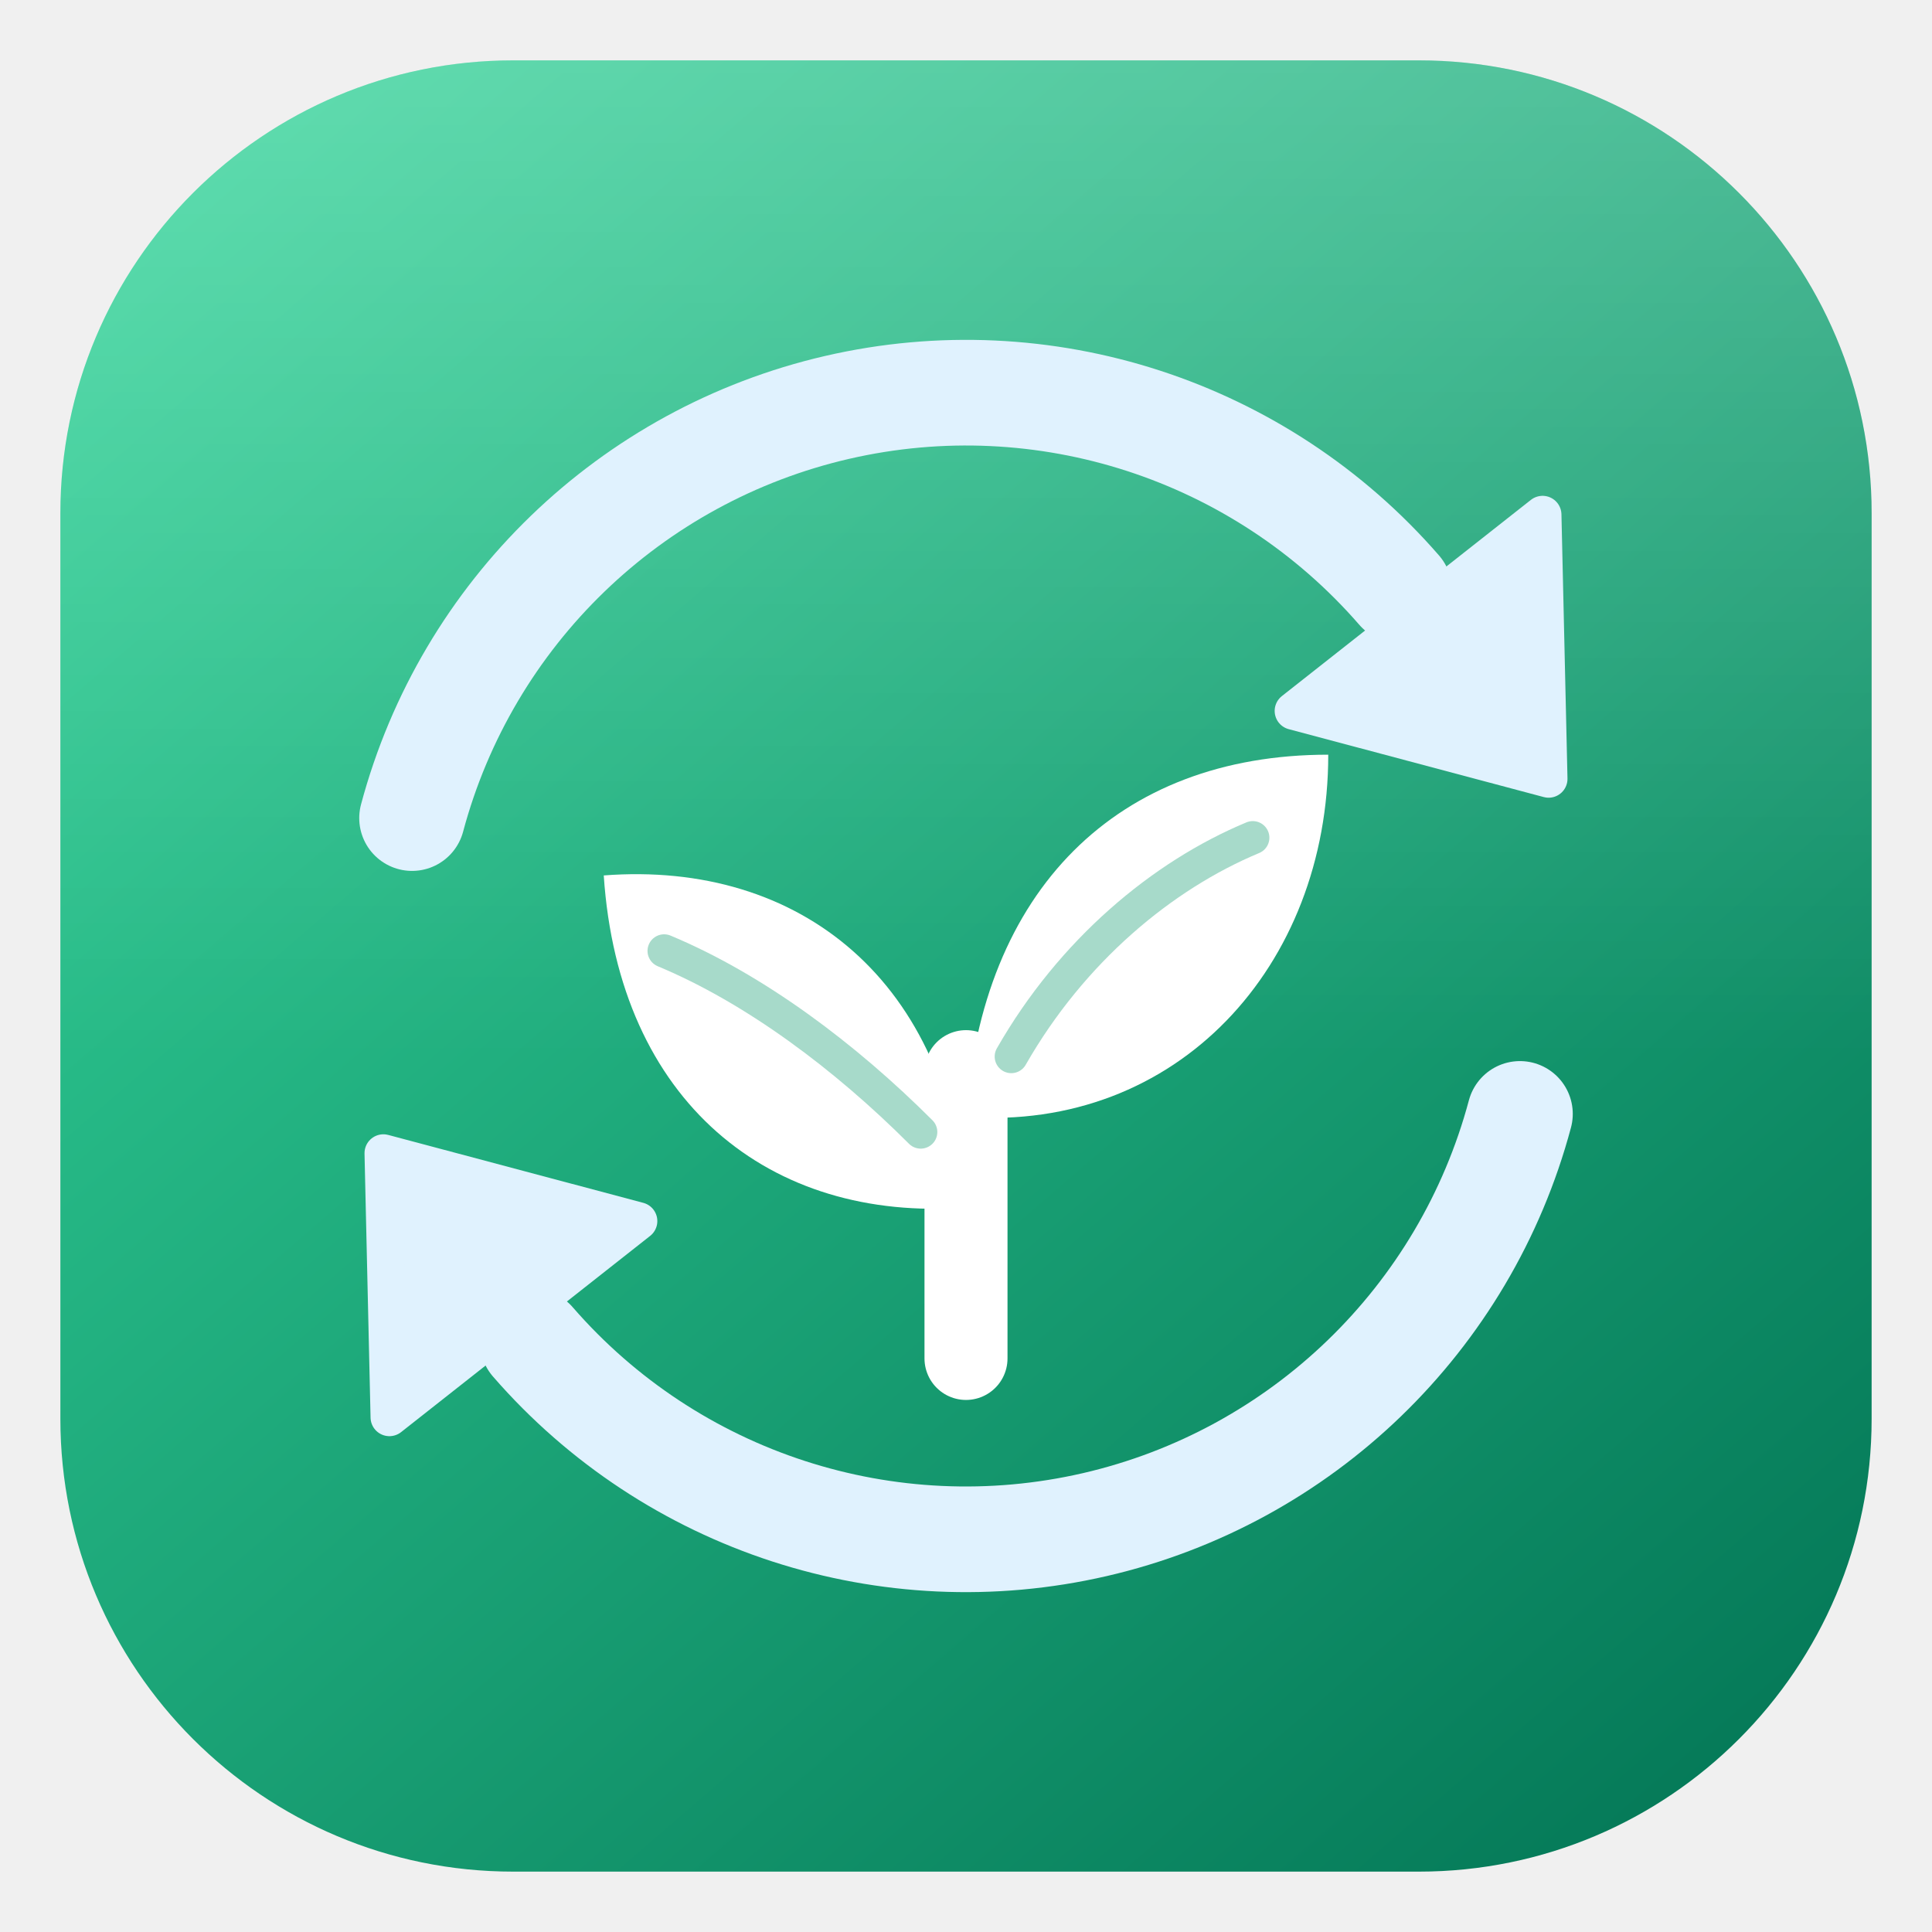
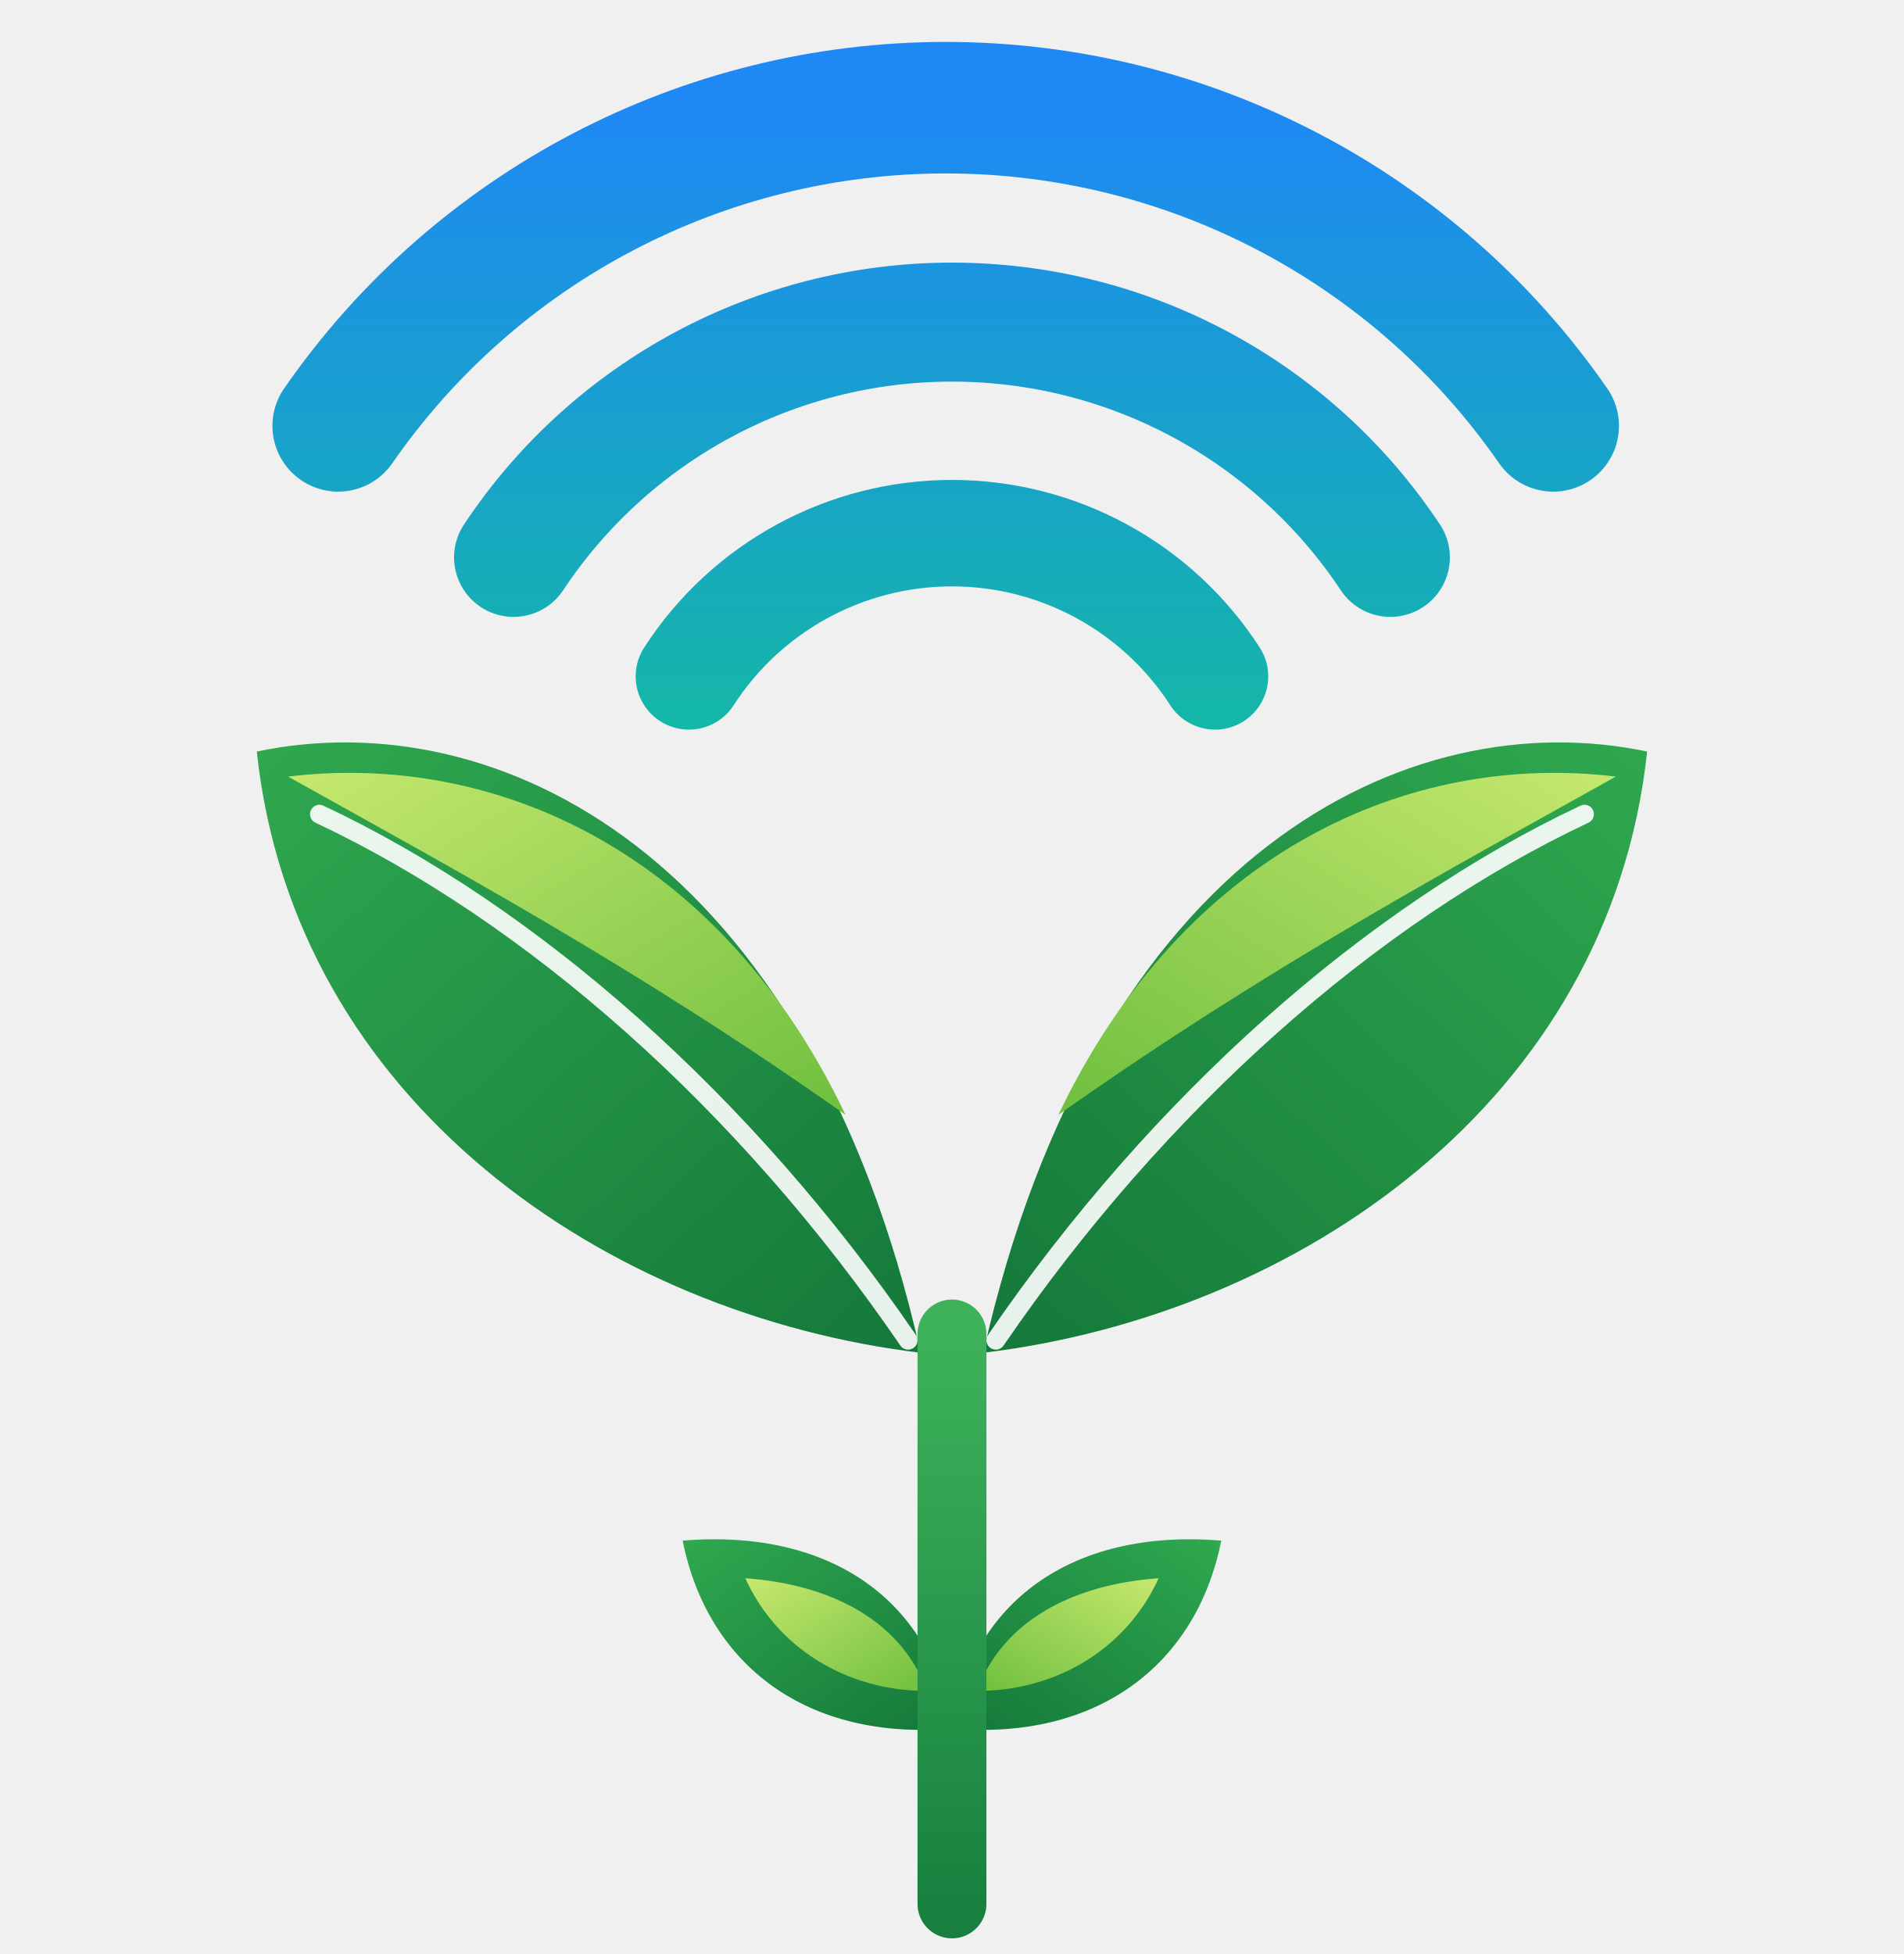
- <svg xmlns="http://www.w3.org/2000/svg" viewBox="0 0 128 128" fill="none">
+ <svg xmlns="http://www.w3.org/2000/svg" viewBox="221 -8 304 312" fill="none">
  <defs>
-     <linearGradient id="tile" x1="14" y1="6" x2="114" y2="122" gradientUnits="userSpaceOnUse">
-       <stop offset="0" stop-color="#34D399" />
-       <stop offset="1" stop-color="#047857" />
+     <linearGradient id="wifi" gradientUnits="userSpaceOnUse" x1="0" y1="8" x2="0" y2="110">
+       <stop offset="0" stop-color="#1E88F5" />
+       <stop offset="1" stop-color="#14B8A6" />
    </linearGradient>
-     <linearGradient id="gloss" x1="0" y1="0" x2="0" y2="1">
-       <stop offset="0" stop-color="#fff" stop-opacity=".22" />
-       <stop offset=".55" stop-color="#fff" stop-opacity="0" />
+     <linearGradient id="leafDark" x1="0" y1="0" x2="1" y2="1">
+       <stop offset="0" stop-color="#2FA84F" />
+       <stop offset="1" stop-color="#14783A" />
    </linearGradient>
+     <linearGradient id="leafLight" x1="0" y1="0" x2="1" y2="1">
+       <stop offset="0" stop-color="#C6E86E" />
+       <stop offset="1" stop-color="#6FBF3F" />
+     </linearGradient>
+     <linearGradient id="stem" gradientUnits="userSpaceOnUse" x1="373" y1="205" x2="373" y2="298">
+       <stop offset="0" stop-color="#3DB25A" />
+       <stop offset="1" stop-color="#17803F" />
+     </linearGradient>
+     <linearGradient id="ringOuter" gradientUnits="userSpaceOnUse" x1="0" y1="150" x2="0" y2="295">
+       <stop offset="0" stop-color="#14B8A6" />
+       <stop offset="1" stop-color="#0B63A8" />
+     </linearGradient>
+     <linearGradient id="ringInner" gradientUnits="userSpaceOnUse" x1="0" y1="160" x2="0" y2="295">
+       <stop offset="0" stop-color="#9BD83F" />
+       <stop offset="1" stop-color="#1FA06B" />
+     </linearGradient>
+     <linearGradient id="basin" gradientUnits="userSpaceOnUse" x1="290" y1="0" x2="456" y2="0">
+       <stop offset="0" stop-color="#14B8A6" />
+       <stop offset=".5" stop-color="#1E88F5" />
+       <stop offset="1" stop-color="#14B8A6" />
+     </linearGradient>
+     <g id="half">
+       <path d="M262 112C300 104 350 128 368 208C318 202 268 168 262 112Z" fill="url(#leafDark)" />
+       <path d="M267 116C300 112 336 128 356 170C322 146 292 130 267 116Z" fill="url(#leafLight)" />
+       <path d="M272 122C306 138 340 168 366 206" stroke="#fff" stroke-width="3" stroke-linecap="round" stroke-opacity=".9" />
+       <path d="M373 268C350 270 334 258 330 238C354 236 370 248 373 268Z" fill="url(#leafDark)" />
+       <path d="M369 262C356 262 345 255 340 244C354 245 365 251 369 262Z" fill="url(#leafLight)" />
+     </g>
  </defs>
-   <rect x="4" y="4" width="120" height="120" rx="30" fill="url(#tile)" />
-   <rect x="4" y="4" width="120" height="120" rx="30" fill="url(#gloss)" />
-   <g stroke="#E0F2FE" stroke-width="7" stroke-linecap="round">
-     <path d="M27.3 54.2A38 38 0 0 1 92.7 39.1" />
-     <path d="M100.7 73.8A38 38 0 0 1 35.3 88.9" />
+   <g stroke="url(#wifi)" stroke-linecap="round">
+     <path d="M275 60A118 118 0 0 1 469 60" stroke-width="21" />
+     <path d="M303 81A84 84 0 0 1 443 81" stroke-width="19" />
+     <path d="M331 100A50 50 0 0 1 415 100" stroke-width="17" />
  </g>
-   <g fill="#E0F2FE" stroke="#E0F2FE" stroke-width="2.5" stroke-linejoin="round">
-     <path d="M102.2 34.1L102.6 51.6L85.7 47.1Z" />
-     <path d="M25.8 93.9L25.4 76.4L42.3 80.9Z" />
-   </g>
-   <path d="M64 90V71" stroke="#fff" stroke-width="5.5" stroke-linecap="round" />
-   <path d="M64 80C51 81 41 73 40 58C53 57 63 65 64 80Z" fill="#fff" />
-   <path d="M64 74C65 59 74 50 88 50C88 64 78 75 64 74Z" fill="#fff" />
-   <path d="M61 75C56 70 50 65.500 44 63" stroke="#059669" stroke-opacity=".35" stroke-width="2.2" stroke-linecap="round" />
-   <path d="M67 70C71 63 77 58 83 55.500" stroke="#059669" stroke-opacity=".35" stroke-width="2.2" stroke-linecap="round" />
+   <use href="#half" />
+   <use href="#half" transform="translate(746 0) scale(-1 1)" />
+   <path d="M373 205V296" stroke="url(#stem)" stroke-width="11" stroke-linecap="round" />
</svg>
